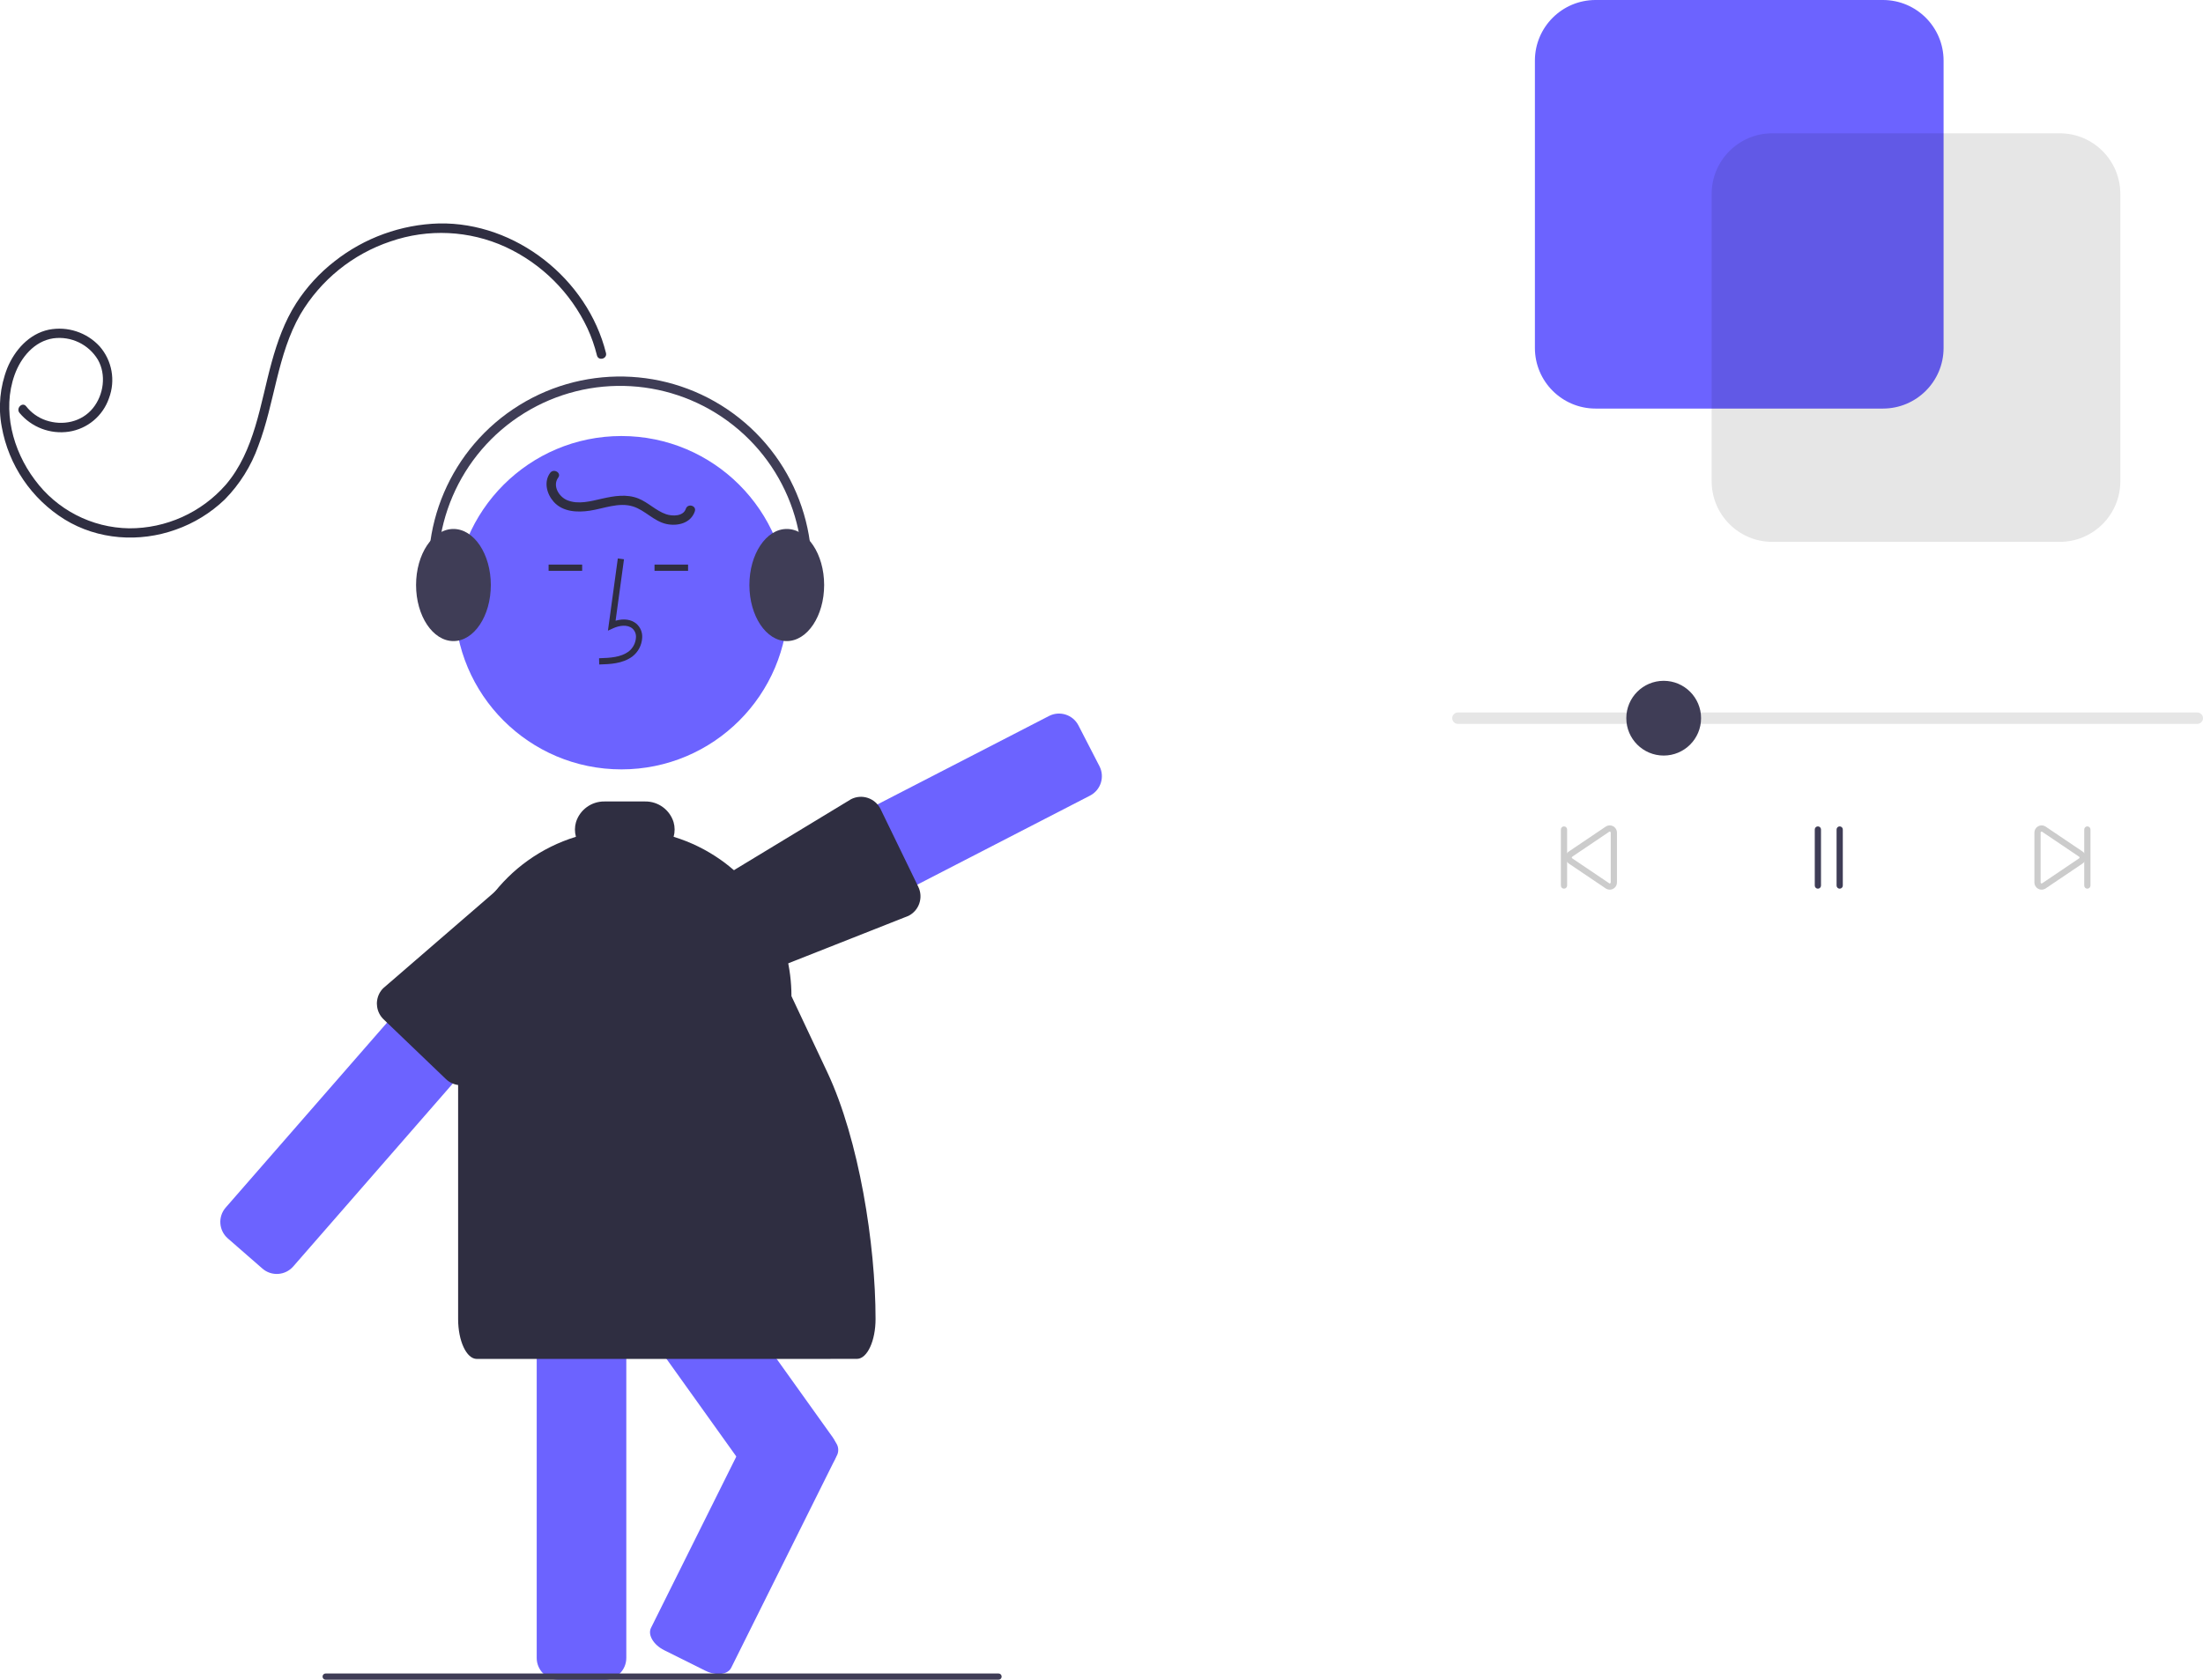
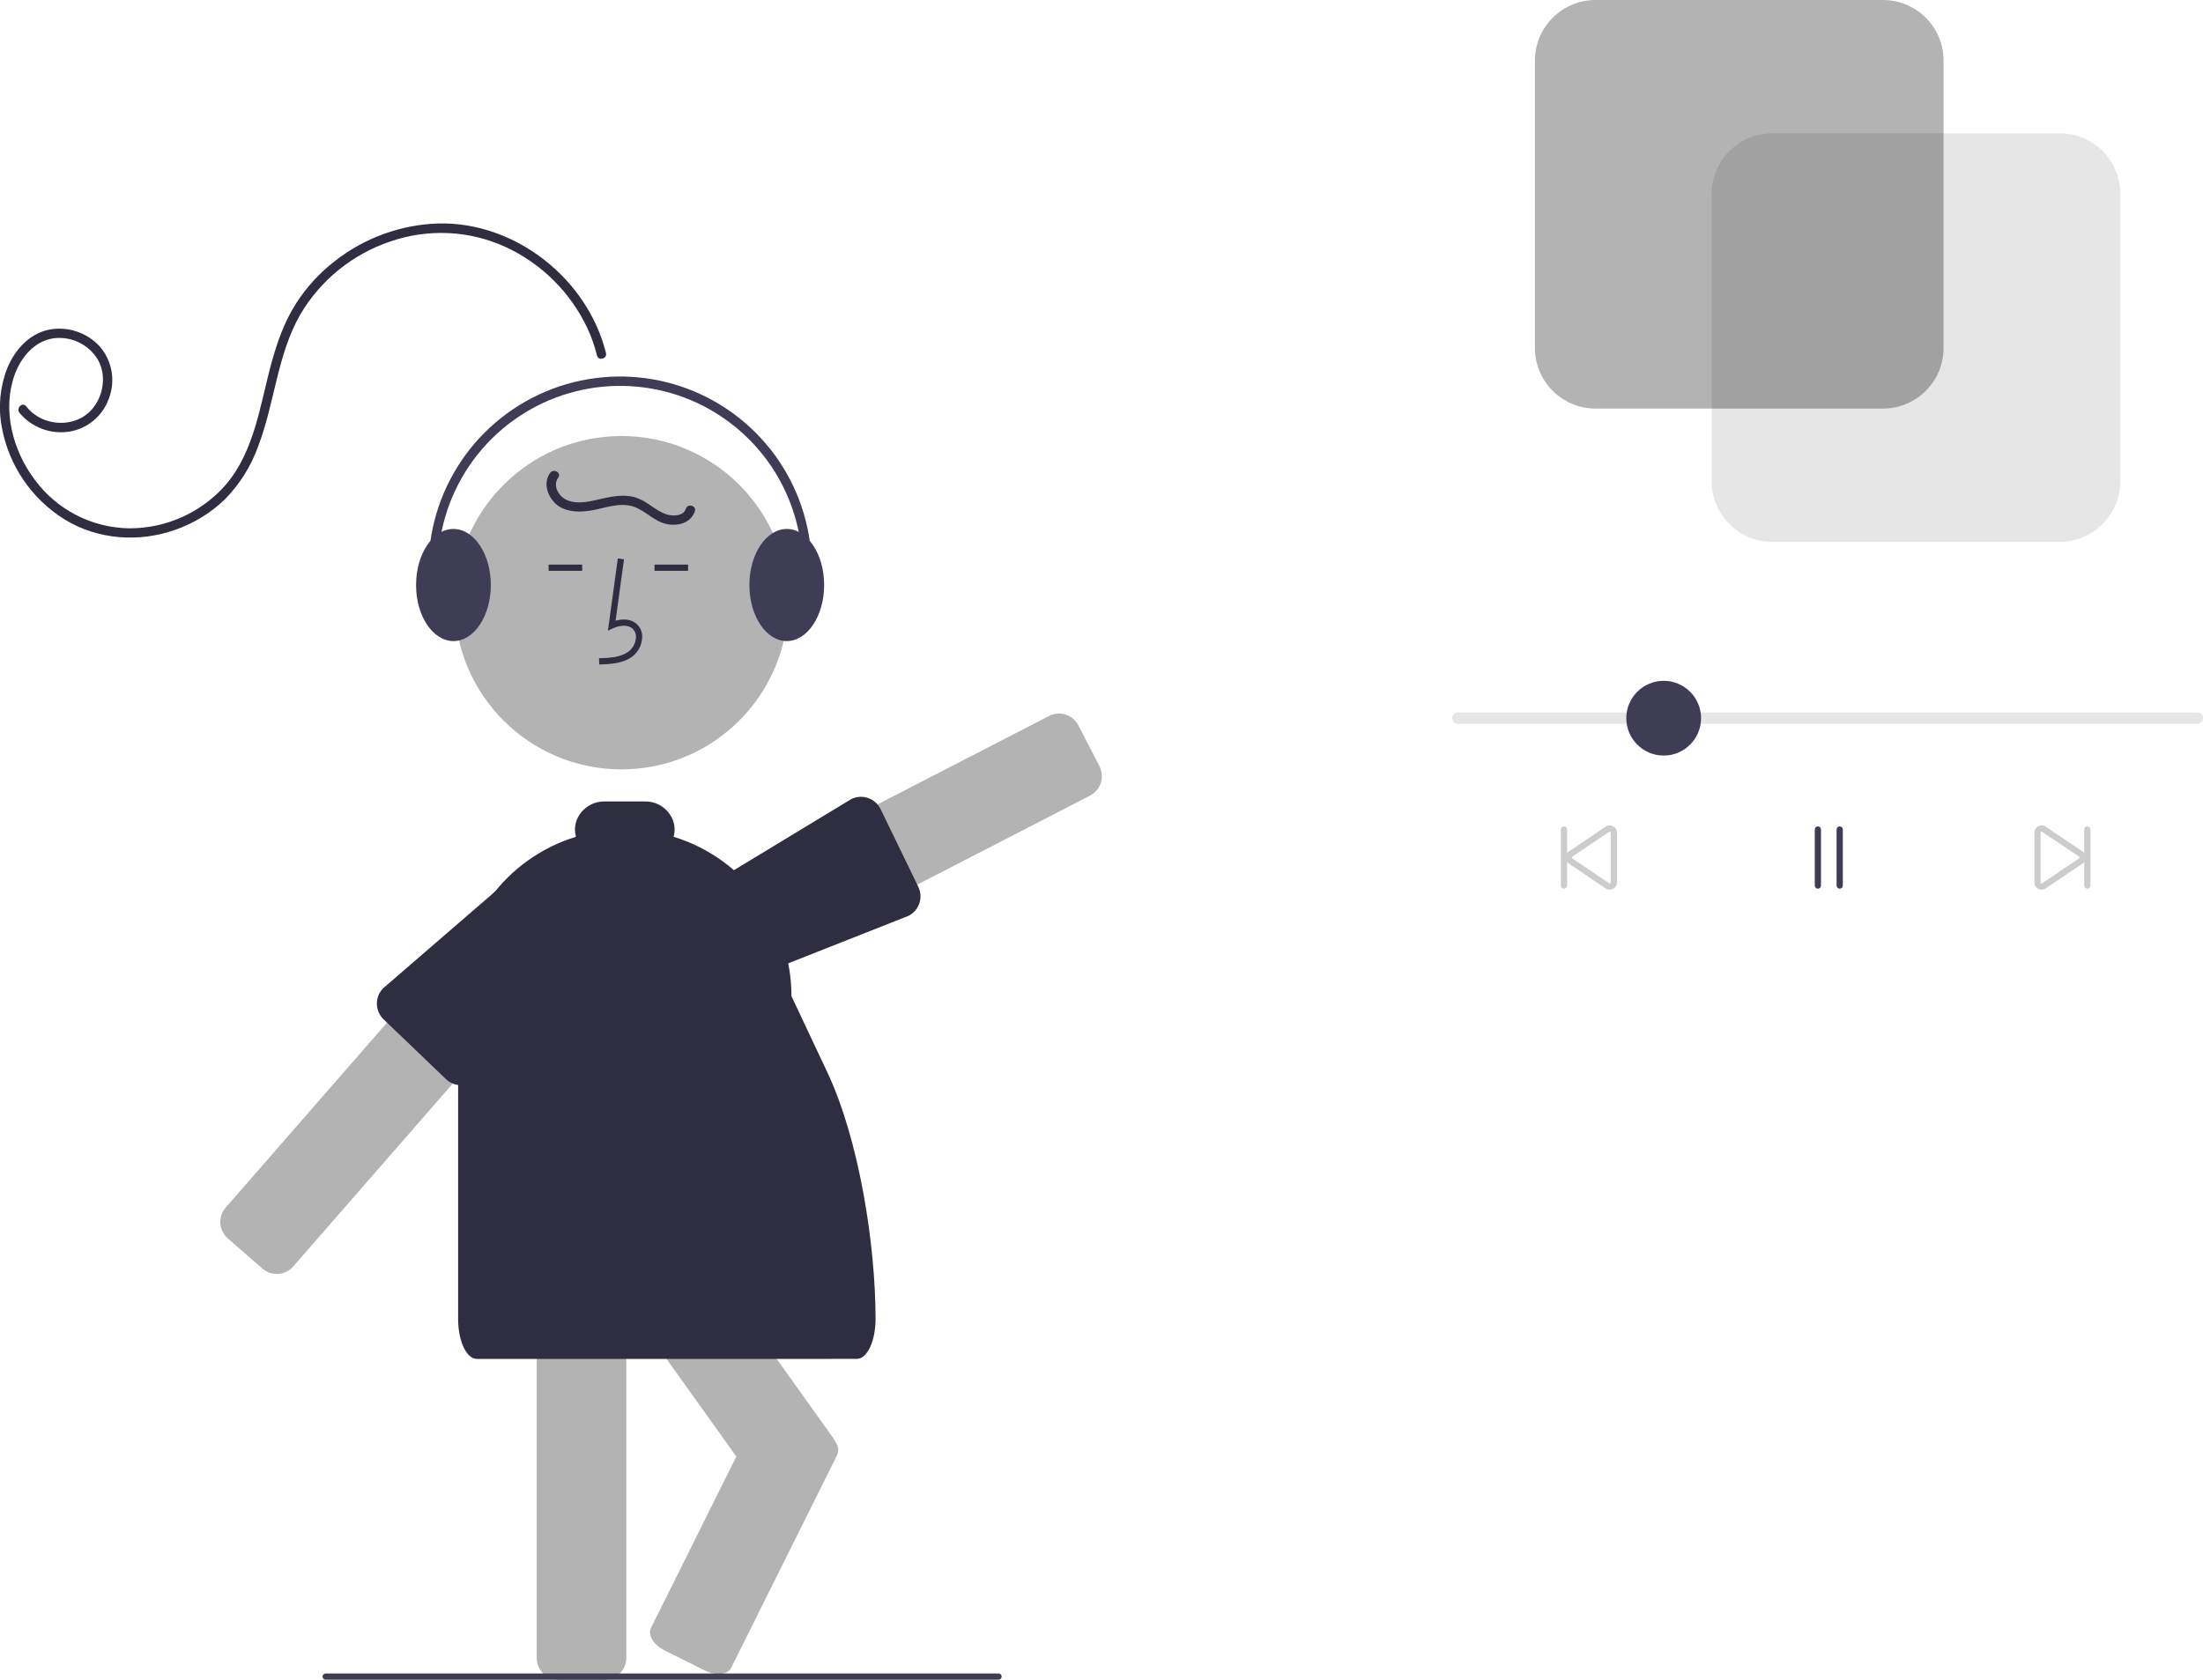
<svg xmlns="http://www.w3.org/2000/svg" data-name="Layer 1" width="707.185" height="539.367" viewBox="0 0 707.185 539.367">
-   <path d="M423.088,489.194a6.994,6.994,0,0,0-2.38-4.8l-11.13-9.7a6.996,6.996,0,0,0-9.39.17,5.583,5.583,0,0,0-.48.5L370.648,508.684l-3.18,3.64-48.62,55.75a7.018,7.018,0,0,0,.68,9.88l11.12,9.7a7.013,7.013,0,0,0,9.88-.67l26.94-30.89,24.28-27.85,29.63-33.97A6.982,6.982,0,0,0,423.088,489.194Z" transform="translate(-246.4076 -180.3164)" fill="#6c63ff" />
-   <path d="M599.348,426.344l-6.76-13.12a7.017,7.017,0,0,0-9.43-3.01l-55.07,28.39-34.62,17.85-19.65,10.13a6.642,6.642,0,0,0-1.42.98,6.864,6.864,0,0,0-2.04,3.11,6.935,6.935,0,0,0,.45,5.34l2.64,5.13,4.12,7.99a6.974,6.974,0,0,0,4.09,3.46,7.245,7.245,0,0,0,2.15.33,6.897,6.897,0,0,0,3.19-.78l23.34-12.03,30.52-15.74,55.48-28.6a7.017,7.017,0,0,0,3.01-9.43Z" transform="translate(-246.4076 -180.3164)" fill="#6c63ff" />
+   <path d="M423.088,489.194a6.994,6.994,0,0,0-2.38-4.8l-11.13-9.7a6.996,6.996,0,0,0-9.39.17,5.583,5.583,0,0,0-.48.5L370.648,508.684l-3.18,3.64-48.62,55.75a7.018,7.018,0,0,0,.68,9.88l11.12,9.7a7.013,7.013,0,0,0,9.88-.67l26.94-30.89,24.28-27.85,29.63-33.97A6.982,6.982,0,0,0,423.088,489.194Z" transform="translate(-246.4076 -180.3164)" fill="#b3b3b3" />
+   <path d="M599.348,426.344l-6.76-13.12a7.017,7.017,0,0,0-9.43-3.01l-55.07,28.39-34.62,17.85-19.65,10.13a6.642,6.642,0,0,0-1.42.98,6.864,6.864,0,0,0-2.04,3.11,6.935,6.935,0,0,0,.45,5.34l2.64,5.13,4.12,7.99a6.974,6.974,0,0,0,4.09,3.46,7.245,7.245,0,0,0,2.15.33,6.897,6.897,0,0,0,3.19-.78l23.34-12.03,30.52-15.74,55.48-28.6a7.017,7.017,0,0,0,3.01-9.43Z" transform="translate(-246.4076 -180.3164)" fill="#b3b3b3" />
  <path d="M541.158,465.004l-.3-.63-11.82-24.35a7.034,7.034,0,0,0-4.05-3.5,6.959,6.959,0,0,0-5.38.41l-28.84,17.48-19.2,11.64a1.702,1.702,0,0,0-.4.28c-1.1.99-1.69,3.53-2.17,5.61-.17.72-.31,1.35-.45,1.76-.05.17-.11.35-.15.53a6.972,6.972,0,0,0,.54,4.81l2.36,4.71,4.26,8.48a7.037,7.037,0,0,0,6.28,3.87,6.811,6.811,0,0,0,3.08-.74l26.86-10.6,26.26-10.37a7.009,7.009,0,0,0,3.12-9.39Z" transform="translate(-246.4076 -180.3164)" fill="#2f2e41" />
-   <circle cx="199.483" cy="193.525" r="53.519" fill="#6c63ff" />
-   <path d="M447.438,587.384a6.962,6.962,0,0,0-4.45-6.23,6.859,6.859,0,0,0-2.53-.48H425.698a7.008,7.008,0,0,0-7,7v125.01a7.008,7.008,0,0,0,7,7h14.76a7.008,7.008,0,0,0,7-7V587.674A1.367,1.367,0,0,0,447.438,587.384Z" transform="translate(-246.4076 -180.3164)" fill="#6c63ff" />
-   <path d="M514.498,643.204a6.959,6.959,0,0,0-.76-1.35l-25.16-35.2-20.73-28.99H432.488l2.5,3.49,4.45,6.23,13.79,19.28,29.55,41.33,7.57,10.58a7.002,7.002,0,0,0,9.76,1.63l12.01-8.59A7.009,7.009,0,0,0,514.498,643.204Zm-72.3-101.42a7.011,7.011,0,0,0-9.77-1.62l-12.01,8.58a7.011,7.011,0,0,0-1.62,9.77l4.4,6.15H458.558Z" transform="translate(-246.4076 -180.3164)" fill="#6c63ff" />
-   <path d="M514.728,643.544a4.098,4.098,0,0,0-.229-.34,9.641,9.641,0,0,0-3.56-2.96l-13.21-6.57c-3.46-1.72-7.18-1.3-8.29.94l-6.66,13.38-27.39,55.02c-1.12,2.24.79,5.46,4.24,7.18l13.21,6.58a9.712,9.712,0,0,0,4.23,1.06c1.86,0,3.41-.69,4.06-2l34.05-68.4A3.963,3.963,0,0,0,514.728,643.544Z" transform="translate(-246.4076 -180.3164)" fill="#6c63ff" />
+   <circle cx="199.483" cy="193.525" r="53.519" fill="#b3b3b3" />
+   <path d="M447.438,587.384a6.962,6.962,0,0,0-4.45-6.23,6.859,6.859,0,0,0-2.53-.48H425.698a7.008,7.008,0,0,0-7,7v125.01a7.008,7.008,0,0,0,7,7h14.76a7.008,7.008,0,0,0,7-7V587.674A1.367,1.367,0,0,0,447.438,587.384Z" transform="translate(-246.4076 -180.3164)" fill="#b3b3b3" />
+   <path d="M514.498,643.204a6.959,6.959,0,0,0-.76-1.35l-25.16-35.2-20.73-28.99H432.488l2.5,3.49,4.45,6.23,13.79,19.28,29.55,41.33,7.57,10.58a7.002,7.002,0,0,0,9.76,1.63l12.01-8.59A7.009,7.009,0,0,0,514.498,643.204Zm-72.3-101.42a7.011,7.011,0,0,0-9.77-1.62l-12.01,8.58a7.011,7.011,0,0,0-1.62,9.77l4.4,6.15H458.558Z" transform="translate(-246.4076 -180.3164)" fill="#b3b3b3" />
+   <path d="M514.728,643.544a4.098,4.098,0,0,0-.229-.34,9.641,9.641,0,0,0-3.56-2.96l-13.21-6.57c-3.46-1.72-7.18-1.3-8.29.94l-6.66,13.38-27.39,55.02c-1.12,2.24.79,5.46,4.24,7.18l13.21,6.58a9.712,9.712,0,0,0,4.23,1.06c1.86,0,3.41-.69,4.06-2l34.05-68.4A3.963,3.963,0,0,0,514.728,643.544Z" transform="translate(-246.4076 -180.3164)" fill="#b3b3b3" />
  <path d="M435.618,472.744l-2.22-2.18-1.23-1.23-7.06-6.95a7.034,7.034,0,0,0-4.41-2c-.19-.01-.37-.02-.56-.02-.42.01-1.06-.05-1.81-.11-2.37-.2-5.33-.46-6.36.6l-13.67,11.82-28.89,24.97a6.94,6.94,0,0,0-1.94,3.9,6.34,6.34,0,0,0-.08,1.07,6.012,6.012,0,0,0,.08.95,6.949,6.949,0,0,0,2.01,3.99l1.17,1.13,18.86,18.08a7.015,7.015,0,0,0,4.96,2.01,6.771,6.771,0,0,0,2.37-.43,7.018,7.018,0,0,0,2.59-1.68l32.87-39.91,2.15-2.61,1.24-1.5A7.008,7.008,0,0,0,435.618,472.744Z" transform="translate(-246.4076 -180.3164)" fill="#2f2e41" />
  <path d="M438.766,393.677l-.056-2c3.721-.104,7.001-.337,9.466-2.138a6.148,6.148,0,0,0,2.381-4.528,3.514,3.514,0,0,0-1.153-2.895c-1.636-1.382-4.269-.935-6.188-.055l-1.655.759,3.173-23.19,1.981.271-2.699,19.727c2.607-.767,5.023-.437,6.678.961a5.471,5.471,0,0,1,1.86,4.492,8.133,8.133,0,0,1-3.2,6.073C446.189,393.469,442.073,393.585,438.766,393.677Z" transform="translate(-246.4076 -180.3164)" fill="#2f2e41" />
  <rect x="210.108" y="181.287" width="10.771" height="2" fill="#2f2e41" />
  <rect x="176.108" y="181.287" width="10.771" height="2" fill="#2f2e41" />
  <path d="M440.935,293.664c-5.935-23.789-28.939-42.055-53.589-41.601a56.772,56.772,0,0,0-33.558,12.168A54.245,54.245,0,0,0,341.481,277.696c-3.715,5.798-6.048,12.343-7.869,18.949-3.68,13.348-5.414,28.452-14.753,39.352A41.015,41.015,0,0,1,287.826,349.958a38.318,38.318,0,0,1-30.295-15.643c-7.029-9.372-10.49-22.333-6.429-33.643,1.993-5.55,6.278-10.793,12.406-11.718a14.462,14.462,0,0,1,14.318,6.854c2.756,4.836,1.875,11.289-1.578,15.554-3.637,4.493-9.715,5.737-15.075,3.932a13.698,13.698,0,0,1-6.376-4.523c-1.199-1.514-3.323.609-2.137,2.107a17.341,17.341,0,0,0,15.839,6.051,16.189,16.189,0,0,0,12.9-10.78,16.438,16.438,0,0,0-2.999-16.615,17.59,17.59,0,0,0-16.339-5.353c-6.328,1.34-10.924,6.544-13.309,12.312a34.359,34.359,0,0,0-1.789,18.849,44.163,44.163,0,0,0,20.215,29.781c10.669,6.551,23.985,7.452,35.689,3.244a43.738,43.738,0,0,0,15.669-9.648,46.894,46.894,0,0,0,10.793-17.225c5.277-13.816,6.05-29.277,13.516-42.264a53.188,53.188,0,0,1,28.931-23.396,49.736,49.736,0,0,1,36.911,1.772,54.31,54.31,0,0,1,26.293,26.107,48.615,48.615,0,0,1,3.057,8.729c.468,1.877,3.365,1.098,2.898-.777Z" transform="translate(-246.4076 -180.3164)" fill="#2f2e41" />
  <path d="M498.778,486.764q-.615-2.37-1.44-4.65a53.427,53.427,0,0,0-16.87-23.66q-1.305-1.065-2.7-2.04a53.235,53.235,0,0,0-15.119-7.406,8.604,8.604,0,0,0-.021-4.718,9.432,9.432,0,0,0-9.127-6.626H440.461a9.458,9.458,0,0,0-9.153,6.637,8.581,8.581,0,0,0-.021,4.703,53.531,53.531,0,0,0-37.818,51.16V603.836c0,7.077,2.69,12.828,6,12.828h95c.04,0,27.07,0,27.11-.021,3.26-.107,5.89-5.815,5.89-12.806v0c0-23.934-5.288-57.573-15.486-79.225l-11.514-24.447A53.768,53.768,0,0,0,498.778,486.764Z" transform="translate(-246.4076 -180.3164)" fill="#2f2e41" />
  <path d="M391.968,386.164c-6.617,0-12-8.075-12-18s5.383-18,12-18,12,8.075,12,18S398.585,386.164,391.968,386.164Z" transform="translate(-246.4076 -180.3164)" fill="#3f3d56" />
  <path d="M498.968,386.164c-6.617,0-12-8.075-12-18s5.383-18,12-18,12,8.075,12,18S505.585,386.164,498.968,386.164Z" transform="translate(-246.4076 -180.3164)" fill="#3f3d56" />
  <path d="M502.336,383.348a1.501,1.501,0,0,1-1.422-1.98,58.499,58.499,0,1,0-112.687-6.575,1.5,1.5,0,0,1-2.936.619,61.501,61.501,0,1,1,118.466,6.915A1.501,1.501,0,0,1,502.336,383.348Z" transform="translate(-246.4076 -180.3164)" fill="#3f3d56" />
  <path d="M423.005,332.166c-2.119,2.893-1.074,6.791,1.158,9.285,2.905,3.245,7.539,3.45,11.562,2.848,4.514-.676,9.303-2.791,13.873-1.366,3.895,1.215,6.674,4.748,10.721,5.635,3.589.787,7.881-.255,9.139-4.08.605-1.838-2.291-2.626-2.893-.798-.814,2.475-4.329,2.425-6.341,1.74-3.227-1.099-5.714-3.771-8.885-5.047-3.739-1.505-7.796-.825-11.603.032-3.588.808-7.718,2.006-11.293.497-2.645-1.117-4.75-4.635-2.847-7.232,1.142-1.559-1.46-3.057-2.59-1.514Z" transform="translate(-246.4076 -180.3164)" fill="#2f2e41" />
  <path d="M566.948,719.664h-216a1,1,0,0,1,0-2h216a1,1,0,0,1,0,2Z" transform="translate(-246.4076 -180.3164)" fill="#3f3d56" />
  <path d="M951.757,412.759H714.427a1.835,1.835,0,1,1,0-3.67H951.757a1.835,1.835,0,1,1,0,3.67Z" transform="translate(-246.4076 -180.3164)" fill="#e6e6e6" />
-   <path d="M850.867,311.506H758.577a19.472,19.472,0,0,1-19.45-19.45v-92.29a19.472,19.472,0,0,1,19.45-19.45h92.29a19.472,19.472,0,0,1,19.45,19.45v92.29A19.472,19.472,0,0,1,850.867,311.506Z" transform="translate(-246.4076 -180.3164)" fill="#6c63ff" />
+   <path d="M850.867,311.506H758.577a19.472,19.472,0,0,1-19.45-19.45v-92.29a19.472,19.472,0,0,1,19.45-19.45h92.29a19.472,19.472,0,0,1,19.45,19.45v92.29A19.472,19.472,0,0,1,850.867,311.506Z" transform="translate(-246.4076 -180.3164)" fill="#b3b3b3" />
  <path d="M907.607,354.306h-92.29a19.472,19.472,0,0,1-19.45-19.45v-92.29a19.472,19.472,0,0,1,19.45-19.45h92.29a19.472,19.472,0,0,1,19.45,19.45v92.29A19.472,19.472,0,0,1,907.607,354.306Z" transform="translate(-246.4076 -180.3164)" opacity="0.1" style="isolation:isolate" />
  <path d="M748.468,465.664a1,1,0,0,1-1-1v-18a1,1,0,0,1,2,0v18A1,1,0,0,1,748.468,465.664Z" transform="translate(-246.4076 -180.3164)" fill="#ccc" />
  <path d="M829.968,465.664a1,1,0,0,1-1-1v-18a1,1,0,0,1,2,0v18A1,1,0,0,1,829.968,465.664Z" transform="translate(-246.4076 -180.3164)" fill="#3f3d56" />
  <path d="M836.968,465.664a1,1,0,0,1-1-1v-18a1,1,0,0,1,2,0v18A1,1,0,0,1,836.968,465.664Z" transform="translate(-246.4076 -180.3164)" fill="#3f3d56" />
  <path d="M763.148,465.989a2.314,2.314,0,0,1-1.16-.315l-11.894-8.021c-.022-.014-.045-.027-.067-.042a2.267,2.267,0,0,1-1.059-1.948,2.296,2.296,0,0,1,1.16-2.009l11.801-7.965a2.319,2.319,0,0,1,3.539,1.972v16.004a2.329,2.329,0,0,1-2.32,2.324Zm-.101-2.01a.306.306,0,0,0,.261-.037.311.311,0,0,0,.16-.277V447.662a.32.32,0,0,0-.48-.277l-11.801,7.965c-.198.117-.219.245-.219.314a.309.309,0,0,0,.16.277l.06.037Z" transform="translate(-246.4076 -180.3164)" fill="#ccc" />
  <path d="M916.468,465.664a1,1,0,0,1-1-1v-18a1,1,0,0,1,2,0v18A1,1,0,0,1,916.468,465.664Z" transform="translate(-246.4076 -180.3164)" fill="#ccc" />
  <path d="M901.77,465.985a2.272,2.272,0,0,1-1.141-.31,2.296,2.296,0,0,1-1.16-2.009V447.662a2.32,2.32,0,0,1,3.48-2.009l11.919,8.039a2.262,2.262,0,0,1,1.101,1.972,2.296,2.296,0,0,1-1.126,1.989l-11.835,7.985A2.459,2.459,0,0,1,901.77,465.985Zm-.302-2.319a.32.32,0,0,0,.48.277l11.846-7.994a.337.337,0,0,0,.174-.284v-.001a.309.309,0,0,0-.16-.277l-11.92-8.039a.297.297,0,0,0-.261.037.311.311,0,0,0-.16.277Z" transform="translate(-246.4076 -180.3164)" fill="#ccc" />
  <circle cx="534.061" cy="230.607" r="12" fill="#3f3d56" />
</svg>
